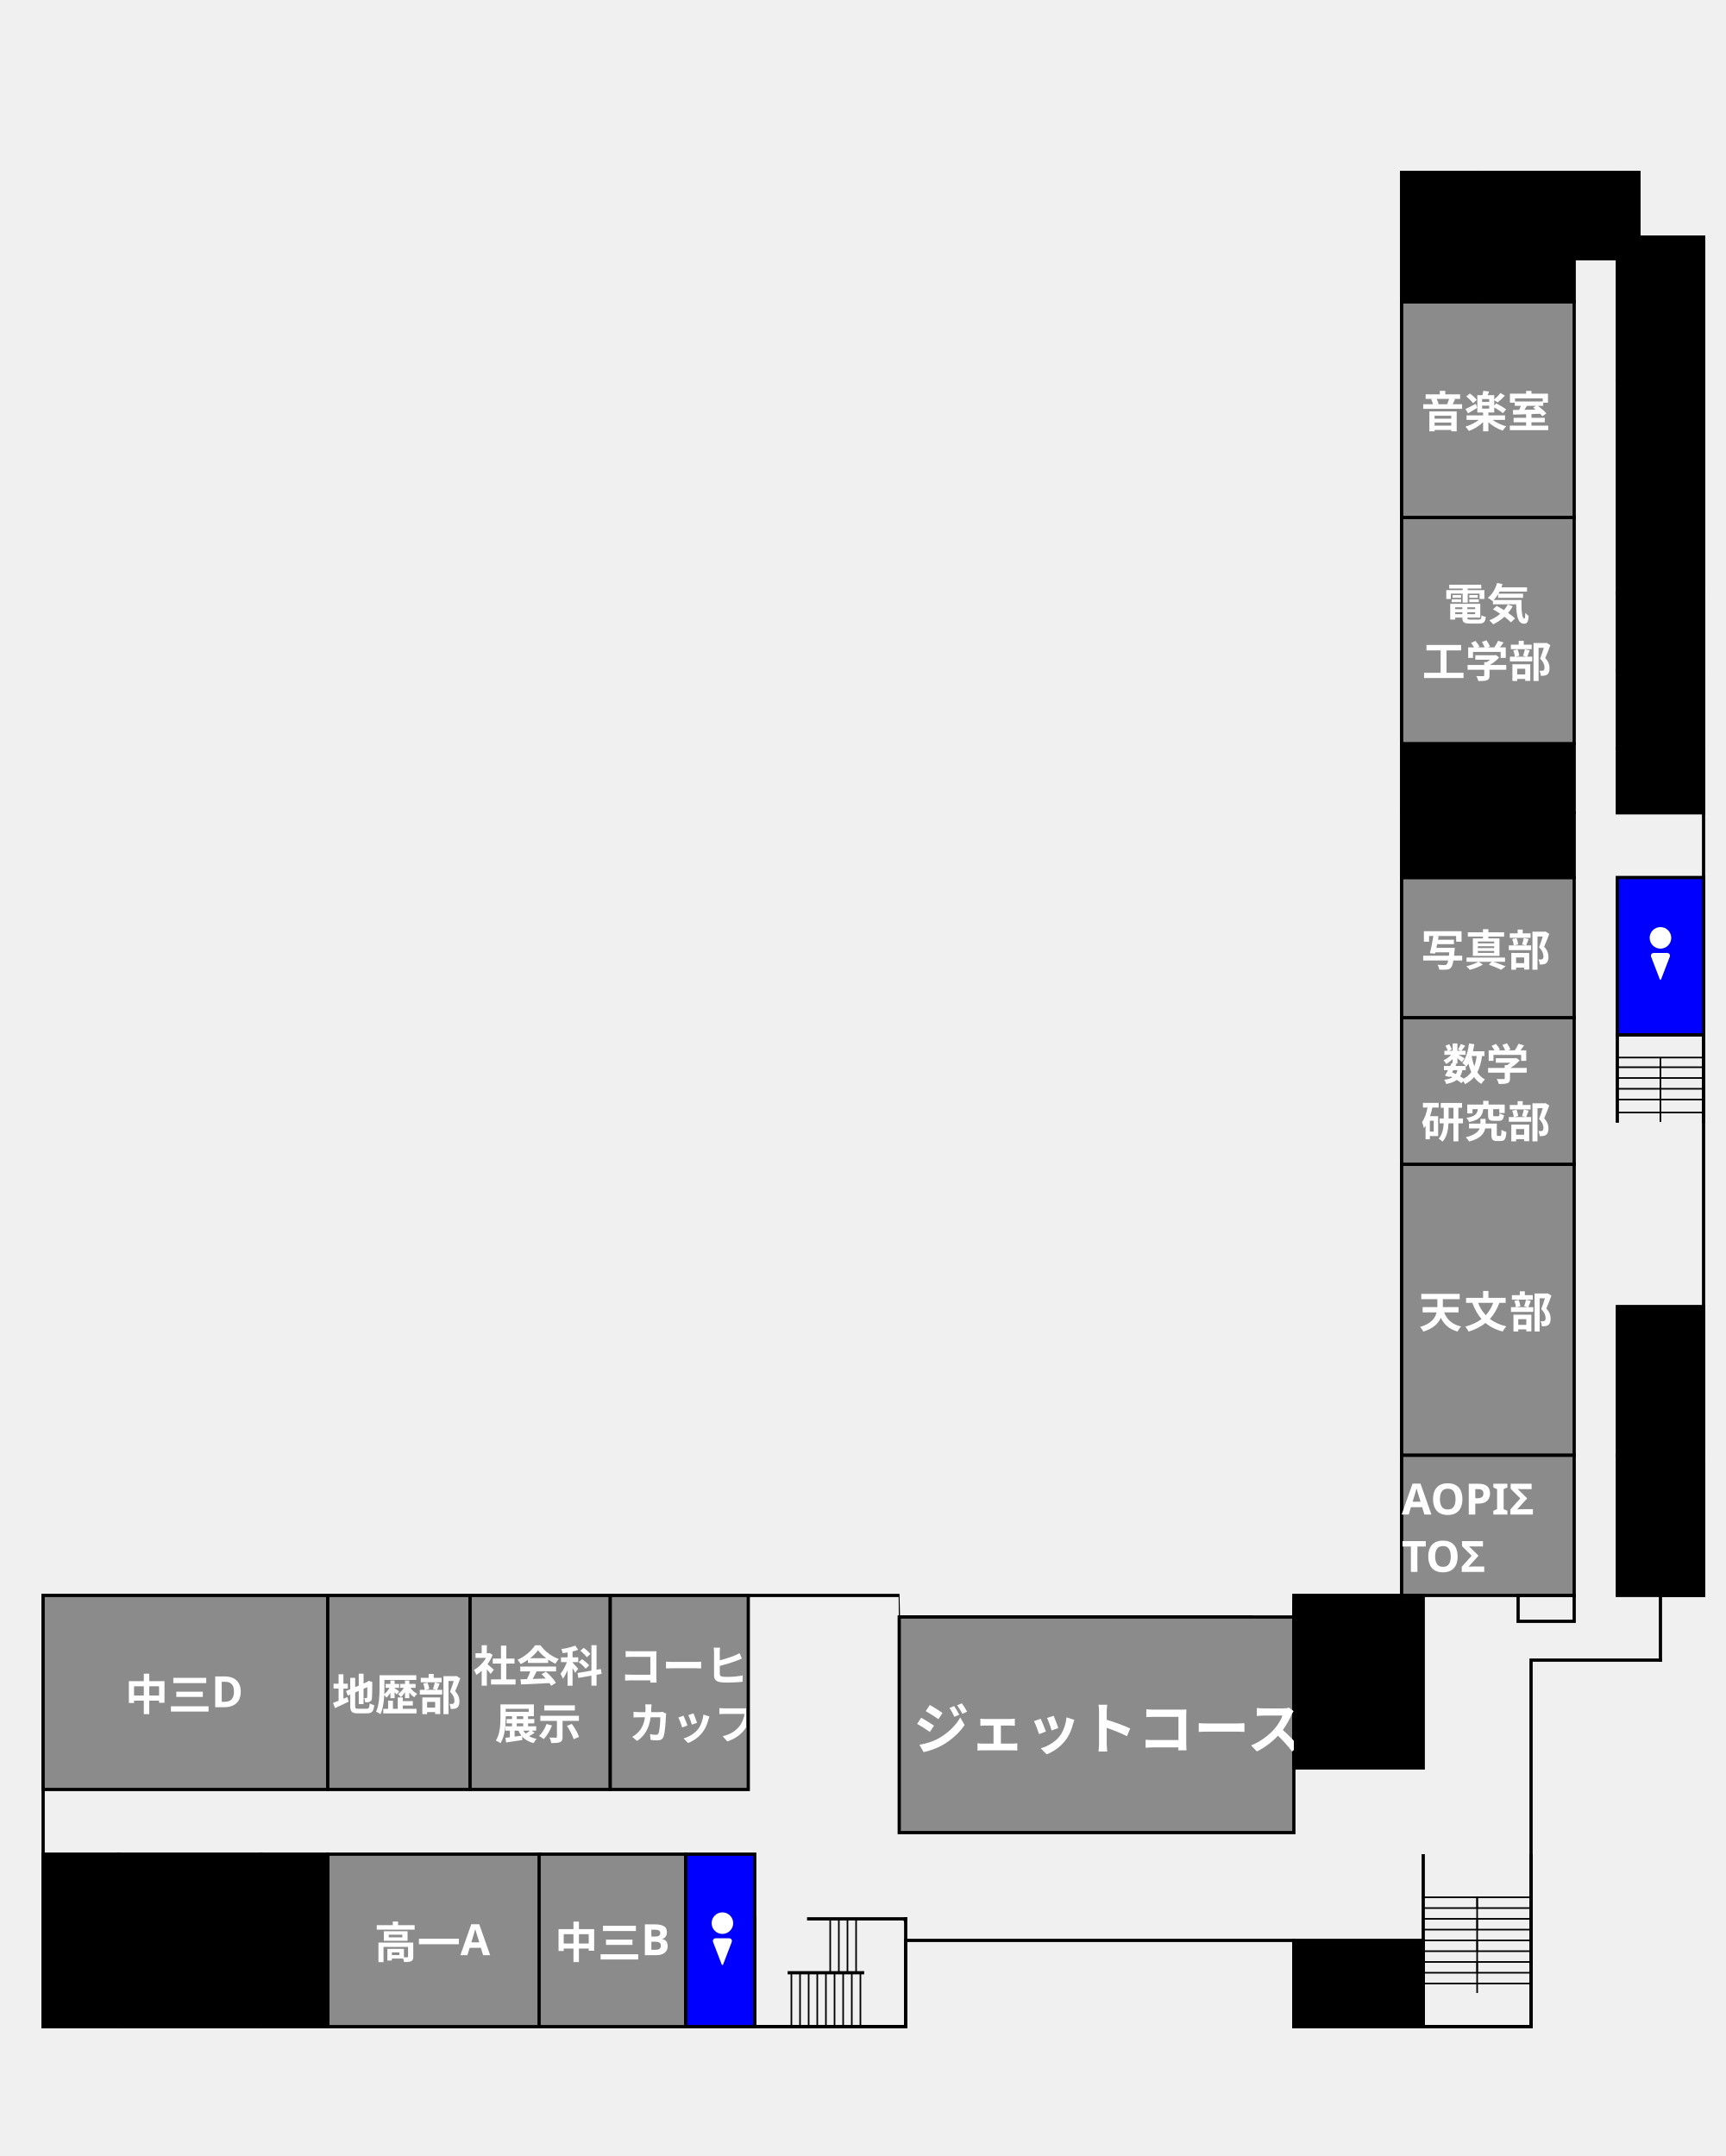
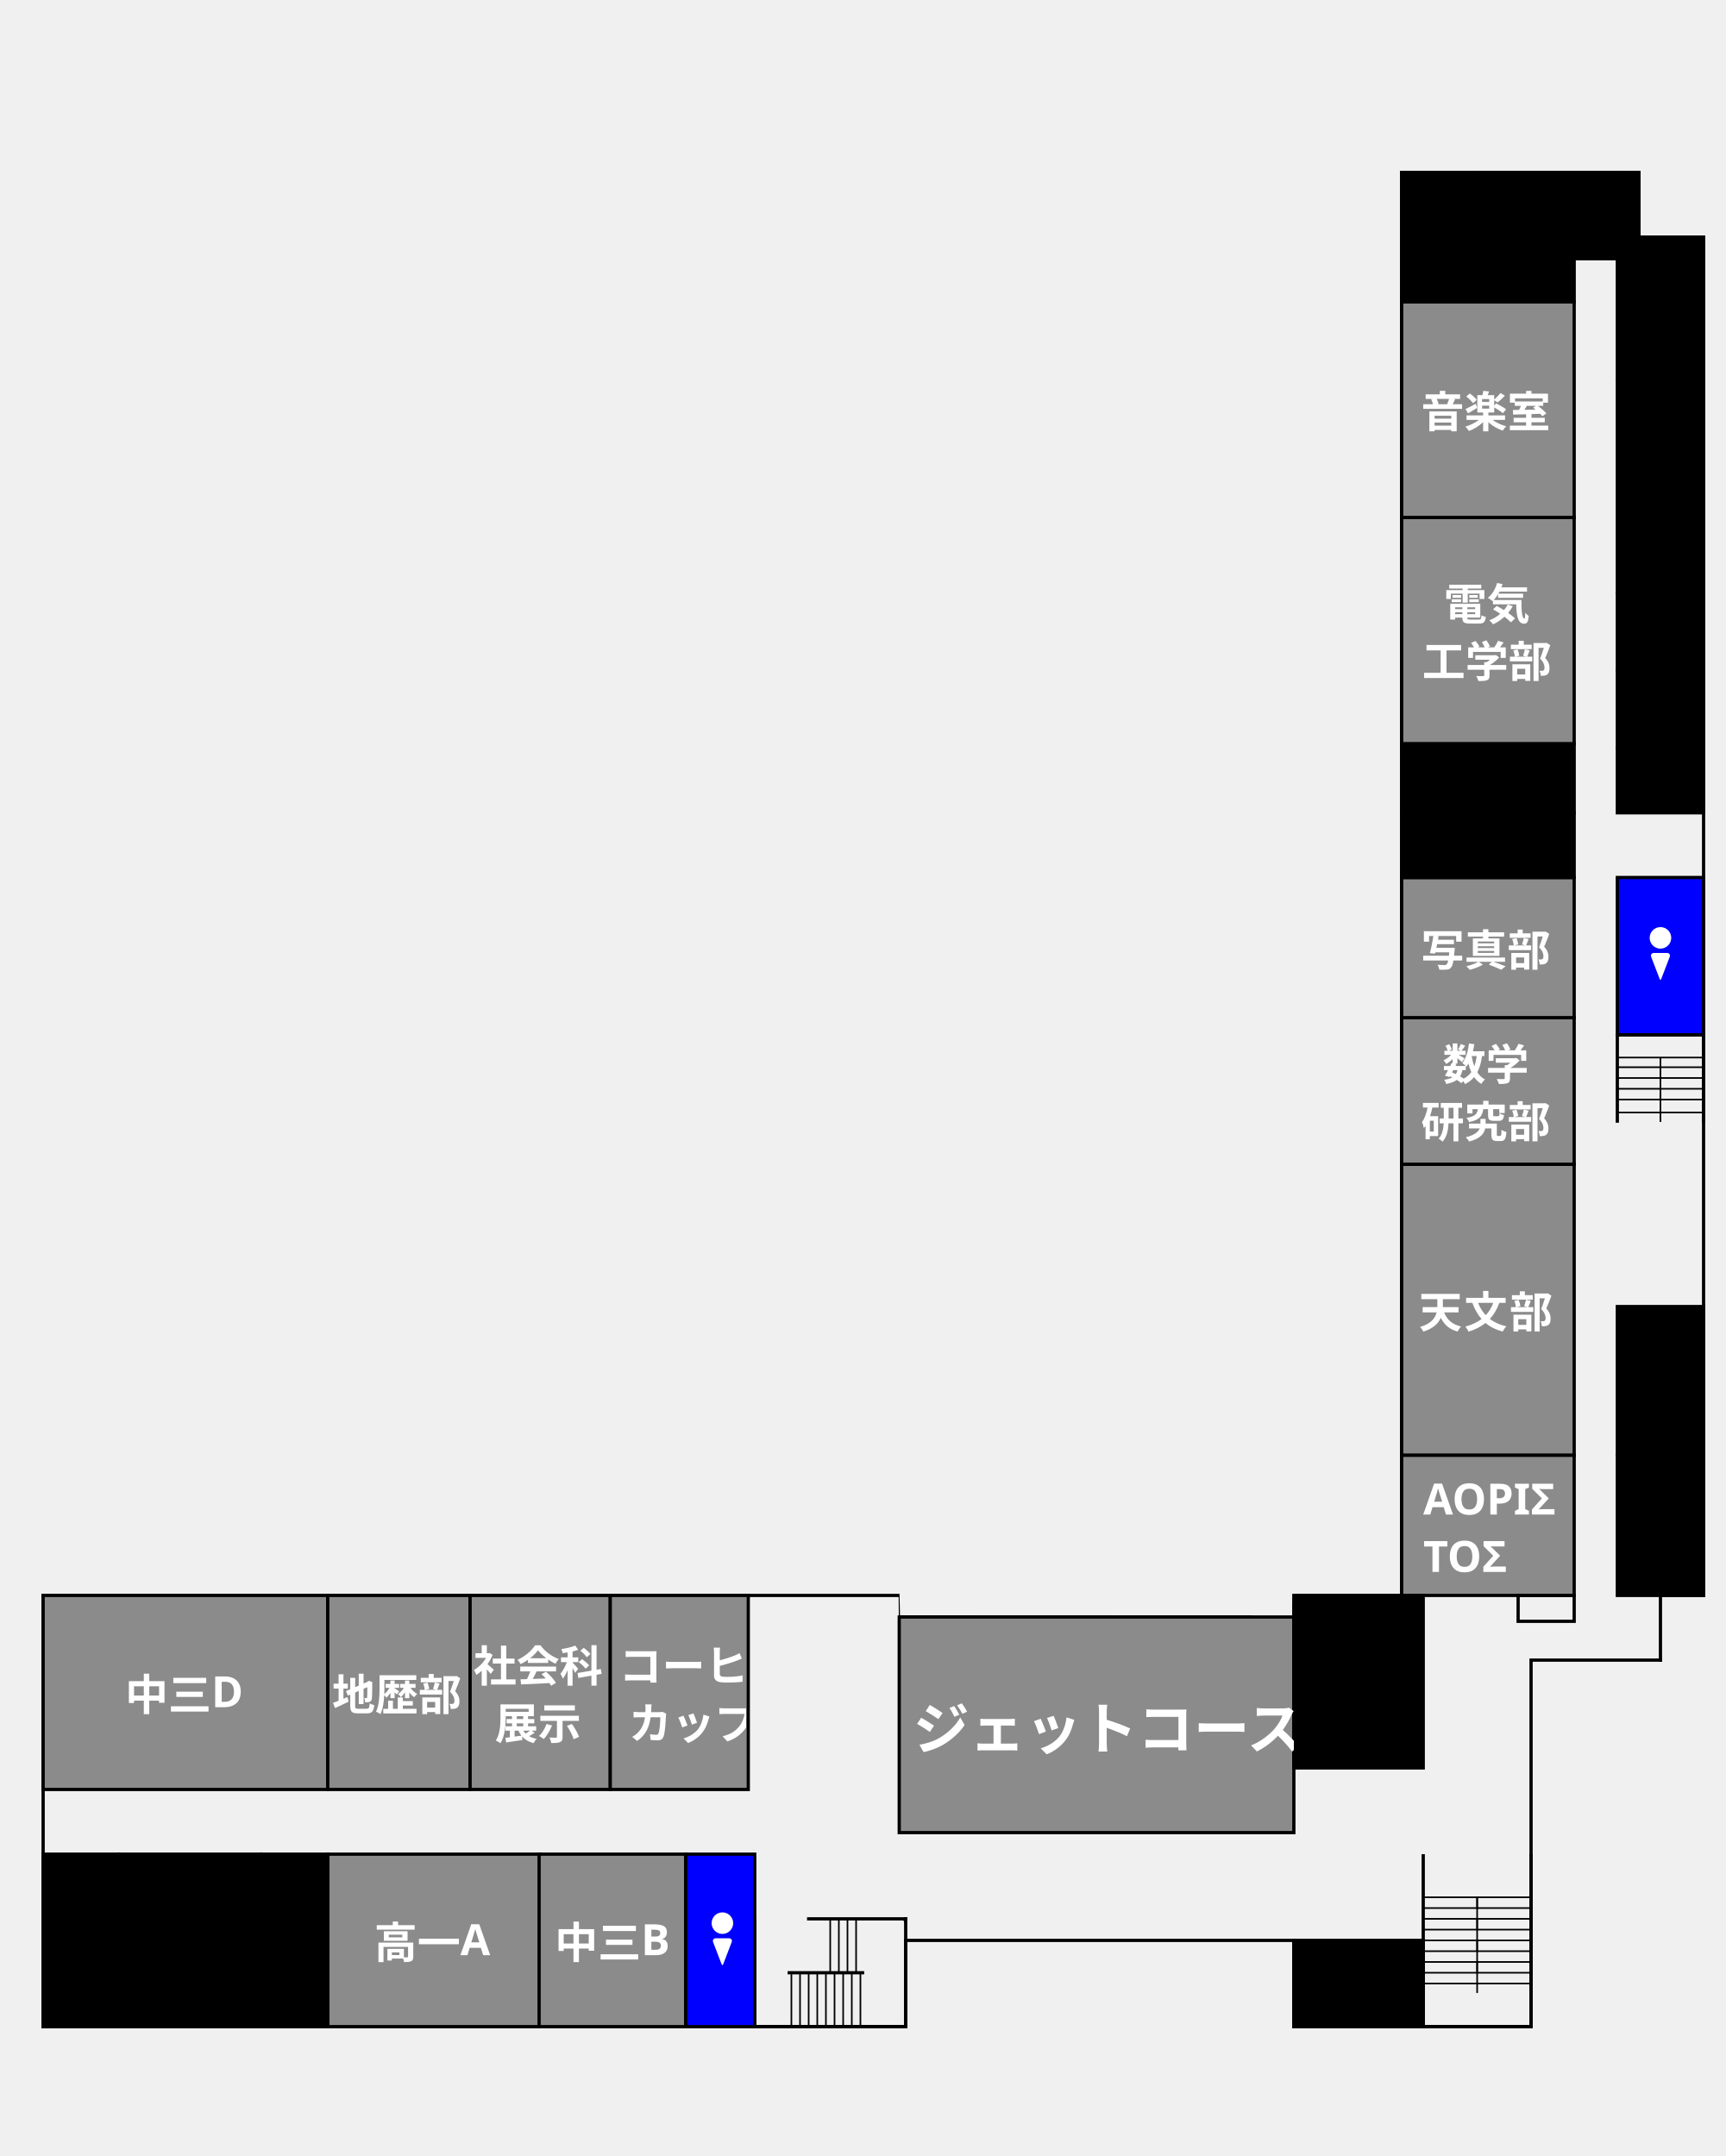
<svg xmlns="http://www.w3.org/2000/svg" style="isolation:isolate" viewBox="0 0 800 1000" width="800pt" height="1000pt">
+   <g style="isolation:isolate" id="outer">
+     <path d=" M 20 740 L 20 940 L 420 940 L 420 900 L 600 900 L 600 940 L 710 940 L 710 910" id="パス" fill="none" vector-effect="non-scaling-stroke" stroke-width="2" stroke="rgb(0,0,0)" stroke-linejoin="miter" stroke-linecap="square" stroke-miterlimit="3" />
+     <path d=" M 770 770 L 770 740 L 790 740 L 790 110 L 760 110 L 760 80 L 650 80 L 650 740 C 638.624 740 621.999 740 600.125 740 C 600.094 740.109 600.047 750.234 600 750 C 600 750.141 484.918 750 417 750 C 416.977 749.988 417.012 740.004 417 740 Q 273.68 740 20 740" id="パス" fill="none" vector-effect="non-scaling-stroke" stroke-width="2" stroke="rgb(0,0,0)" stroke-linejoin="miter" stroke-linecap="square" stroke-miterlimit="3" />
+     <path d=" M 770 770 L 710 770 L 710 910" id="パス" fill="none" vector-effect="non-scaling-stroke" stroke-width="2" stroke="rgb(0,0,0)" stroke-linejoin="miter" stroke-linecap="square" stroke-miterlimit="3" />
+   </g>
+   <g style="isolation:isolate" id="booth">
+     <path d=" M 20 740 L 152 740 L 152 830 L 20 830 L 20 740 Z " id="maps_H3A" fill="rgb(139,139,139)" vector-effect="non-scaling-stroke" stroke-width="2" stroke="rgb(0,0,0)" stroke-linejoin="miter" stroke-linecap="square" stroke-miterlimit="3" />
+     <path d=" M 152 740 L 218 740 L 218 830 L 152 830 L 152 740 Z " id="maps_H3C" fill="rgb(139,139,139)" vector-effect="non-scaling-stroke" stroke-width="2" stroke="rgb(0,0,0)" stroke-linejoin="miter" stroke-linecap="square" stroke-miterlimit="3" />
+     <path d=" M 218 740 L 283 740 L 283 830 L 218 830 L 218 740 Z " id="maps_H3D" fill="rgb(139,139,139)" vector-effect="non-scaling-stroke" stroke-width="2" stroke="rgb(0,0,0)" stroke-linejoin="miter" stroke-linecap="square" stroke-miterlimit="3" />
+     <path d=" M 283 740 L 347 740 L 347 830 L 283 830 L 283 740 Z " id="maps_H3E" fill="rgb(139,139,139)" vector-effect="non-scaling-stroke" stroke-width="2" stroke="rgb(0,0,0)" stroke-linejoin="miter" stroke-linecap="square" stroke-miterlimit="3" />
+     <path d=" M 730 675 L 730 540 L 650 540 L 650 675 L 730 675 Z " id="maps_M3D" fill="rgb(139,139,139)" vector-effect="non-scaling-stroke" stroke-width="2" stroke="rgb(0,0,0)" stroke-linejoin="miter" stroke-linecap="square" stroke-miterlimit="3" />
+     <path d=" M 650 540 L 650 472 L 730 472 L 730 540 L 650 540 Z " id="maps_M3B" fill="rgb(139,139,139)" vector-effect="non-scaling-stroke" stroke-width="2" stroke="rgb(0,0,0)" stroke-linejoin="miter" stroke-linecap="square" stroke-miterlimit="3" />
+     <path d=" M 650 472 L 650 407 L 730 407 L 730 472 L 650 472 Z " id="maps_M3A" fill="rgb(139,139,139)" vector-effect="non-scaling-stroke" stroke-width="2" stroke="rgb(0,0,0)" stroke-linejoin="miter" stroke-linecap="square" stroke-miterlimit="3" />
+     <path d=" M 650 345 L 650 240 L 730 240 L 730 345 L 650 345 Z " id="maps_Physics" fill="rgb(139,139,139)" vector-effect="non-scaling-stroke" stroke-width="2" stroke="rgb(0,0,0)" stroke-linejoin="miter" stroke-linecap="square" stroke-miterlimit="3" />
+     <path d=" M 650 240 L 650 140 L 730 140 L 730 240 L 650 240 Z " id="maps_Music" fill="rgb(139,139,139)" vector-effect="non-scaling-stroke" stroke-width="2" stroke="rgb(0,0,0)" stroke-linejoin="miter" stroke-linecap="square" stroke-miterlimit="3" />
+     <path d=" M 152 860 L 250.5 860 L 250.5 940 L 152 940 L 152 860 Z " id="maps_SNo1" fill="rgb(139,139,139)" vector-effect="non-scaling-stroke" stroke-width="2" stroke="rgb(0,0,0)" stroke-linejoin="miter" stroke-linecap="square" stroke-miterlimit="3" />
+     <path d=" M 250 860 L 318 860 L 318 940 L 250 940 L 250 860 Z " id="maps_SNo2" fill="rgb(139,139,139)" vector-effect="non-scaling-stroke" stroke-width="2" stroke="rgb(0,0,0)" stroke-linejoin="miter" stroke-linecap="square" stroke-miterlimit="3" />
+     <path d=" M 417 750 L 417 850 L 600 850 L 600 750 L 417 750 Z " id="maps_Lroom" fill="rgb(139,139,139)" vector-effect="non-scaling-stroke" stroke-width="2" stroke="rgb(0,0,0)" stroke-linejoin="miter" stroke-linecap="square" stroke-miterlimit="3" />
+     <path d=" M 650 740 L 717.5 740 L 730 740 L 730 675 L 650 675 L 650 740 Z " id="maps_SF41" fill="rgb(139,139,139)" vector-effect="non-scaling-stroke" stroke-width="2" stroke="rgb(0,0,0)" stroke-linejoin="miter" stroke-linecap="square" stroke-miterlimit="3" />
+   </g>
+   <g style="isolation:isolate" id="blank">
+     <path d=" M 704 740 L 704 752 L 730 752 L 730 740 L 704 740 Z " id="パス" fill="none" vector-effect="non-scaling-stroke" stroke-width="2" stroke="rgb(0,0,0)" stroke-linejoin="miter" stroke-linecap="square" stroke-miterlimit="3" />
+     <path d=" M 750 311 L 750 347 L 790 347 L 790 311 L 750 311 Z " id="パス" fill="rgb(0,0,0)" vector-effect="non-scaling-stroke" stroke-width="2" stroke="rgb(0,0,0)" stroke-linejoin="miter" stroke-linecap="square" stroke-miterlimit="3" />
+     <path d=" M 750 275 L 750 311 L 790 311 L 790 275 L 750 275 Z " id="パス" fill="rgb(0,0,0)" vector-effect="non-scaling-stroke" stroke-width="2" stroke="rgb(0,0,0)" stroke-linejoin="miter" stroke-linecap="square" stroke-miterlimit="3" />
+     <path d=" M 750 177 L 750 275 L 790 275 L 790 177 L 750 177 Z " id="パス" fill="rgb(0,0,0)" vector-effect="non-scaling-stroke" stroke-width="2" stroke="rgb(0,0,0)" stroke-linejoin="miter" stroke-linecap="square" stroke-miterlimit="3" />
+     <path d=" M 750 110 L 750 176 L 790 176 L 790 110 L 750 110 Z " id="パス" fill="rgb(0,0,0)" vector-effect="non-scaling-stroke" stroke-width="2" stroke="rgb(0,0,0)" stroke-linejoin="miter" stroke-linecap="square" stroke-miterlimit="3" />
+     <path d=" M 750 347 L 750 377 L 790 377 L 790 347 L 750 347 Z " id="パス" fill="rgb(0,0,0)" vector-effect="non-scaling-stroke" stroke-width="2" stroke="rgb(0,0,0)" stroke-linejoin="miter" stroke-linecap="square" stroke-miterlimit="3" />
+     <path d=" M 750 740 L 750 675 L 790 675 L 790 740 L 750 740 Z " id="パス" fill="rgb(0,0,0)" vector-effect="non-scaling-stroke" stroke-width="2" stroke="rgb(0,0,0)" stroke-linejoin="miter" stroke-linecap="square" stroke-miterlimit="3" />
+     <path d=" M 750 675 L 750 606 L 790 606 L 790 675 L 750 675 Z " id="Counseling_Room" fill="rgb(0,0,0)" vector-effect="non-scaling-stroke" stroke-width="2" stroke="rgb(0,0,0)" stroke-linejoin="miter" stroke-linecap="square" stroke-miterlimit="3" />
+     <path d=" M 20 860 L 20 940 L 55 940 L 55 860 L 20 860 Z " id="StairE" fill="rgb(0,0,0)" vector-effect="non-scaling-stroke" stroke-width="2" stroke="rgb(0,0,0)" stroke-linejoin="miter" stroke-linecap="square" stroke-miterlimit="3" />
+     <path d=" M 121 860 L 121 940 L 55 940 L 55 860 L 121 860 Z " id="Audiovisual_Preparation_Room" fill="rgb(0,0,0)" vector-effect="non-scaling-stroke" stroke-width="2" stroke="rgb(0,0,0)" stroke-linejoin="miter" stroke-linecap="square" stroke-miterlimit="3" />
+     <path d=" M 650 820 L 660 820 L 660 740 L 600 740 L 600 766.667 L 600 820 L 650 820 Z " id="Student_Guidance_Office" fill="rgb(0,0,0)" vector-effect="non-scaling-stroke" stroke-width="2" stroke="rgb(0,0,0)" stroke-linejoin="miter" stroke-linecap="square" stroke-miterlimit="3" />
+     <path d=" M 650 140 L 650 80 L 685 80 L 685 140 L 650 140 Z " id="パス" fill="rgb(0,0,0)" vector-effect="non-scaling-stroke" stroke-width="2" stroke="rgb(0,0,0)" stroke-linejoin="miter" stroke-linecap="square" stroke-miterlimit="3" />
+     <path d=" M 703.5 407 L 687.375 407 L 650 407 L 650 377 L 730 377 L 730 407 L 703.5 407 Z " id="パス" fill="rgb(0,0,0)" vector-effect="non-scaling-stroke" stroke-width="2" stroke="rgb(0,0,0)" stroke-linejoin="miter" stroke-linecap="square" stroke-miterlimit="3" />
+     <path d=" M 750 110 L 750 80 L 760 80 L 760 110 L 750 110 Z " id="パス" fill="rgb(0,0,0)" vector-effect="non-scaling-stroke" stroke-width="2" stroke="rgb(0,0,0)" stroke-linejoin="miter" stroke-linecap="square" stroke-miterlimit="3" />
+     <path d=" M 121 860 L 152 860 L 152 940 L 121 940 L 121 860 Z " id="H1_StaffRoom" fill="rgb(0,0,0)" vector-effect="non-scaling-stroke" stroke-width="2" stroke="rgb(0,0,0)" stroke-linejoin="miter" stroke-linecap="square" stroke-miterlimit="3" />
+     <path d=" M 600 900 L 660 900 L 660 940 L 600 940 L 600 900 Z " id="Interview_Room" fill="rgb(0,0,0)" vector-effect="non-scaling-stroke" stroke-width="2" stroke="rgb(0,0,0)" stroke-linejoin="miter" stroke-linecap="square" stroke-miterlimit="3" />
+     <path d=" M 710 940 L 660 940 L 660 860 L 660 940 L 710 940 L 710 860 L 710 940 Z " fill-rule="evenodd" id="StairC" fill="none" vector-effect="non-scaling-stroke" stroke-width="2" stroke="rgb(0,0,0)" stroke-linejoin="miter" stroke-linecap="square" stroke-miterlimit="3" />
+     <path d=" M 650 377 L 650 345 L 730 345 L 730 345 L 730 377 L 650 377 Z " id="パス" fill="rgb(0,0,0)" vector-effect="non-scaling-stroke" stroke-width="2" stroke="rgb(0,0,0)" stroke-linejoin="miter" stroke-linecap="square" stroke-miterlimit="3" />
+     <path d=" M 730 140 L 730 120 L 685 120 L 685 140 L 730 140 Z " id="Path" fill="rgb(0,0,0)" vector-effect="non-scaling-stroke" stroke-width="2" stroke="rgb(0,0,0)" stroke-linejoin="miter" stroke-linecap="square" stroke-miterlimit="3" />
+     <path d=" M 750 80 L 685 80 L 685 120 L 750 120 L 750 80 Z " id="パス" fill="rgb(0,0,0)" vector-effect="non-scaling-stroke" stroke-width="2" stroke="rgb(0,0,0)" stroke-linejoin="miter" stroke-linecap="square" stroke-miterlimit="3" />
+   </g>
+   <g style="isolation:isolate" id="special">
+     <path d=" M 750 407 L 790 407 L 790 480 L 750 480 L 750 407 Z " id="パス" fill="rgb(0,0,255)" vector-effect="non-scaling-stroke" stroke-width="2" stroke="rgb(0,0,0)" stroke-linejoin="miter" stroke-linecap="square" stroke-miterlimit="3" />
+     <path d=" M 350 860 L 350 940 L 318 940 L 318 860 L 350 860 Z " id="Toilet" fill="rgb(0,0,255)" vector-effect="non-scaling-stroke" stroke-width="2" stroke="rgb(0,0,0)" stroke-linejoin="miter" stroke-linecap="square" stroke-miterlimit="3" />
+     <path d=" M 750 520 L 750 480 L 790 480 L 790 520" id="パス" fill="none" vector-effect="non-scaling-stroke" stroke-width="2" stroke="rgb(0,0,0)" stroke-linejoin="miter" stroke-linecap="square" stroke-miterlimit="3" />
+     <path d=" M 420 890 L 420 940 L 350 940 L 350 890" id="パス" fill="none" vector-effect="non-scaling-stroke" stroke-width="2" stroke="rgb(0,0,0)" stroke-linejoin="miter" stroke-linecap="square" stroke-miterlimit="3" />
+   </g>
+   <g style="isolation:isolate" id="Decorations">
+     <g style="isolation:isolate" id="stairB">
+       <path d=" M 790 490.5 L 776.109 490.5 L 750 490.5 M 750 505 L 770 505 M 750 495 L 770 495 M 750 510 L 770 510 M 750 500 L 770 500 M 750 516 L 770 516 M 770 520 Q 770 502.318 770 491" fill-rule="evenodd" id="複合パス" fill="none" vector-effect="non-scaling-stroke" stroke-width="1" stroke="rgb(0,0,0)" stroke-linejoin="miter" stroke-linecap="square" stroke-miterlimit="3" />
+       <path d=" M 790 495 L 770 495 L 770 500 L 790 500 L 790 505 L 770 505 L 770 510 L 790 510 L 790 516 L 770 516" id="パス" fill="none" vector-effect="non-scaling-stroke" stroke-width="1" stroke="rgb(0,0,0)" stroke-linejoin="miter" stroke-linecap="square" stroke-miterlimit="3" />
+     </g>
+     <g style="isolation:isolate" id="stairC">
+       <path d=" M 685 920 L 660 920 L 660 915 L 685 915 L 685 910 L 660 910 L 660 905 L 685 905 L 685 900 L 660 900 L 660 895 L 685 895 L 685 890 L 660 890 L 660 885 L 685 885 L 685 880 L 660 880" id="パス" fill="none" vector-effect="non-scaling-stroke" stroke-width="1" stroke="rgb(0,0,0)" stroke-linejoin="miter" stroke-linecap="square" stroke-miterlimit="3" />
+       <path d=" M 685 924 L 685 880 L 685 880 L 710 880 L 710 885 L 685 885 L 685 890 L 710 890 L 710 895 L 685 895 L 685 900 L 710 900 L 710 905 L 685 905 L 685 910 L 710 910 L 710 915 L 685 915 L 685 920 L 710 920" id="パス" fill="none" vector-effect="non-scaling-stroke" stroke-width="1" stroke="rgb(0,0,0)" stroke-linejoin="miter" stroke-linecap="square" stroke-miterlimit="3" />
+     </g>
+     <g style="isolation:isolate" id="stairD">
+       <line x1="420" y1="890" x2="375" y2="890" id="パス" vector-effect="non-scaling-stroke" stroke-width="2" stroke="rgb(0,0,0)" stroke-linejoin="miter" stroke-linecap="square" stroke-miterlimit="3" />
+       <line x1="400" y1="915" x2="366" y2="915" id="パス" vector-effect="non-scaling-stroke" stroke-width="2" stroke="rgb(0,0,0)" stroke-linejoin="miter" stroke-linecap="square" stroke-miterlimit="3" />
+       <path d=" M 367 916 L 367 940 L 371 940 L 371 915 L 375 915 L 375 940 L 379 940 L 379 915 L 383 915 L 383 940 L 387 940 L 387 915 L 391 915 L 391 940 L 395 940 L 395 915 L 399 915 L 399 940 L 420 940 L 420 892 L 419 890 L 397 890 L 397 915 L 393 915 L 393 890 L 389 890 L 389 915 L 385 915 L 385 890" id="パス" fill="none" vector-effect="non-scaling-stroke" stroke-width="1" stroke="rgb(0,0,0)" stroke-linejoin="miter" stroke-linecap="square" stroke-miterlimit="3" />
+     </g>
+     <path d=" M 330 892 C 330 889.24 332.24 887 335 887 C 337.76 887 340 889.24 340 892 C 340 894.76 337.76 897 335 897 C 332.24 897 330 894.76 330 892 Z  M 334.641 911.067 L 330.718 900.867 C 330.322 899.836 330.896 899 332 899 L 338 899 C 339.104 899 339.678 899.836 339.282 900.867 L 335.359 911.067 C 335.161 911.582 334.839 911.582 334.641 911.067 Z " fill-rule="evenodd" id="複合パス" fill="rgb(255,255,255)" />
+     <path d=" M 765 435 C 765 432.24 767.24 430 770 430 C 772.76 430 775 432.24 775 435 C 775 437.76 772.76 440 770 440 C 767.24 440 765 437.76 765 435 Z  M 769.641 454.067 L 765.718 443.867 C 765.322 442.836 765.896 442 767 442 L 773 442 C 774.104 442 774.678 442.836 774.282 443.867 L 770.359 454.067 C 770.161 454.582 769.839 454.582 769.641 454.067 Z " fill-rule="evenodd" id="複合パス" fill="rgb(255,255,255)" />
+     <g style="isolation:isolate" id="Text">
+       <g clip-path="url(#_clipPath_Fa98xwpdjnm3RUQ3tTdjsmQZ4jh8kK45)">
+         <text transform="matrix(1,0,0,1,154,793.281)" id="text_H3C" style="font-family:'Yu Gothic UI';font-weight:700;font-size:20px;font-style:normal;fill:#ffffff;stroke:none;">地歴部</text>
+       </g>
+       <defs>
+         <clipPath id="_clipPath_Fa98xwpdjnm3RUQ3tTdjsmQZ4jh8kK45">
+           <rect x="0" y="0" width="66" height="90" transform="matrix(1,0,0,1,152,740)" />
+         </clipPath>
+       </defs>
+       <g clip-path="url(#_clipPath_9BxNeYAQbvHowCBAE6xWjFjdkNNArWXq)">
+         <text transform="matrix(1,0,0,1,287,779.98)" id="text_H3E" style="font-family:'Yu Gothic UI';font-weight:700;font-size:20px;font-style:normal;fill:#ffffff;stroke:none;">コーヒー</text>
+         <text transform="matrix(1,0,0,1,291.5,806.582)" id="text_H3E" style="font-family:'Yu Gothic UI';font-weight:700;font-size:20px;font-style:normal;fill:#ffffff;stroke:none;">カップ</text>
+       </g>
+       <defs>
+         <clipPath id="_clipPath_9BxNeYAQbvHowCBAE6xWjFjdkNNArWXq">
+           <rect x="0" y="0" width="62" height="90" transform="matrix(1,0,0,1,284,740)" />
+         </clipPath>
+       </defs>
+       <g clip-path="url(#_clipPath_6z6f0NJa80fMWCzCG5B48nj58mn2RURq)">
+         <text transform="matrix(1,0,0,1,173.5,908.281)" id="text_SNo1" style="font-family:'Yu Gothic UI';font-weight:700;font-size:20px;font-style:normal;fill:#ffffff;stroke:none;">高一A</text>
+       </g>
+       <defs>
+         <clipPath id="_clipPath_6z6f0NJa80fMWCzCG5B48nj58mn2RURq">
+           <rect x="0" y="0" width="98" height="80" transform="matrix(1,0,0,1,152,860)" />
+         </clipPath>
+       </defs>
+       <g clip-path="url(#_clipPath_hr5nhVmkm1Dl3g4x1fUh893JEggqjlsD)">
+         <text transform="matrix(1,0,0,1,423.5,811.266)" id="text_Lroom" style="font-family:'Yu Gothic UI';font-weight:700;font-size:26px;font-style:normal;fill:#ffffff;stroke:none;">ジェットコースター</text>
+       </g>
+       <defs>
+         <clipPath id="_clipPath_hr5nhVmkm1Dl3g4x1fUh893JEggqjlsD">
+           <rect x="0" y="0" width="183" height="99" transform="matrix(1,0,0,1,417,751)" />
+         </clipPath>
+       </defs>
+       <g clip-path="url(#_clipPath_9C9UDo4XBRWvY7bhHEaVH4IdD45iT13x)">
+         <text transform="matrix(1,0,0,1,658,615.781)" id="tex_M3D" style="font-family:'Yu Gothic UI';font-weight:700;font-size:20px;font-style:normal;font-variant-ligatures:none;letter-spacing:1;fill:#ffffff;stroke:none;">天文部</text>
+       </g>
+       <defs>
+         <clipPath id="_clipPath_9C9UDo4XBRWvY7bhHEaVH4IdD45iT13x">
+           <rect x="0" y="0" width="80" height="135" transform="matrix(1,0,0,1,650,540)" />
+         </clipPath>
+       </defs>
+       <g clip-path="url(#_clipPath_faZttX19W7FVVaKTu1PKCnbzQbxCMBxX)">
+         <text transform="matrix(1,0,0,1,659,447.98)" id="text_M3A" style="font-family:'Yu Gothic UI';font-weight:700;font-size:20px;font-style:normal;fill:#ffffff;stroke:none;">写真部</text>
+       </g>
+       <defs>
+         <clipPath id="_clipPath_faZttX19W7FVVaKTu1PKCnbzQbxCMBxX">
+           <rect x="0" y="0" width="80" height="64.602" transform="matrix(1,0,0,1,650,407.398)" />
+         </clipPath>
+       </defs>
+       <g clip-path="url(#_clipPath_lGoduDZQ5zZZXZzygPmb4s7gnHxLkeLn)">
+         <text transform="matrix(1,0,0,1,659,198.281)" id="text_Music" style="font-family:'Yu Gothic UI';font-weight:700;font-size:20px;font-style:normal;fill:#ffffff;stroke:none;">音楽室</text>
+       </g>
+       <defs>
+         <clipPath id="_clipPath_lGoduDZQ5zZZXZzygPmb4s7gnHxLkeLn">
+           <rect x="0" y="0" width="80" height="100" transform="matrix(1,0,0,1,650,140)" />
+         </clipPath>
+       </defs>
+     </g>
+   </g>
+   <g clip-path="url(#_clipPath_XdftaDnQIwzYeEpHZXZCuuFEyDEovgQl)">
+     <text transform="matrix(1,0,0,1,58,793.281)" id="text_H3A" style="font-family:'Yu Gothic UI';font-weight:700;font-size:20px;font-style:normal;fill:#ffffff;stroke:none;">中三D</text>
+   </g>
  <defs>
-     <clipPath id="_clipPath_iRE104kVjQa9SkJ4FuNIyC1P04iUq6N0">
-       <rect width="800" height="1000" />
+     <clipPath id="_clipPath_XdftaDnQIwzYeEpHZXZCuuFEyDEovgQl">
+       <rect x="0" y="0" width="132" height="90" transform="matrix(1,0,0,1,20,740)" />
    </clipPath>
  </defs>
-   <g clip-path="url(#_clipPath_iRE104kVjQa9SkJ4FuNIyC1P04iUq6N0)">
-     <g style="isolation:isolate" id="outer">
-       <path d=" M 20 740 L 20 940 L 420 940 L 420 900 L 600 900 L 600 940 L 710 940 L 710 910" id="パス" fill="none" vector-effect="non-scaling-stroke" stroke-width="2" stroke="rgb(0,0,0)" stroke-linejoin="miter" stroke-linecap="square" stroke-miterlimit="3" />
-       <path d=" M 770 770 L 770 740 L 790 740 L 790 110 L 760 110 L 760 80 L 650 80 L 650 740 C 638.624 740 621.999 740 600.125 740 C 600.094 740.109 600.047 750.234 600 750 C 600 750.141 484.918 750 417 750 C 416.977 749.988 417.012 740.004 417 740 Q 273.68 740 20 740" id="パス" fill="none" vector-effect="non-scaling-stroke" stroke-width="2" stroke="rgb(0,0,0)" stroke-linejoin="miter" stroke-linecap="square" stroke-miterlimit="3" />
-       <path d=" M 770 770 L 710 770 L 710 910" id="パス" fill="none" vector-effect="non-scaling-stroke" stroke-width="2" stroke="rgb(0,0,0)" stroke-linejoin="miter" stroke-linecap="square" stroke-miterlimit="3" />
-     </g>
-     <g style="isolation:isolate" id="booth">
-       <path d=" M 20 740 L 152 740 L 152 830 L 20 830 L 20 740 Z " id="maps_H3A" fill="rgb(139,139,139)" vector-effect="non-scaling-stroke" stroke-width="2" stroke="rgb(0,0,0)" stroke-linejoin="miter" stroke-linecap="square" stroke-miterlimit="3" />
-       <path d=" M 152 740 L 218 740 L 218 830 L 152 830 L 152 740 Z " id="maps_H3C" fill="rgb(139,139,139)" vector-effect="non-scaling-stroke" stroke-width="2" stroke="rgb(0,0,0)" stroke-linejoin="miter" stroke-linecap="square" stroke-miterlimit="3" />
-       <path d=" M 218 740 L 283 740 L 283 830 L 218 830 L 218 740 Z " id="maps_H3D" fill="rgb(139,139,139)" vector-effect="non-scaling-stroke" stroke-width="2" stroke="rgb(0,0,0)" stroke-linejoin="miter" stroke-linecap="square" stroke-miterlimit="3" />
-       <path d=" M 283 740 L 347 740 L 347 830 L 283 830 L 283 740 Z " id="maps_H3E" fill="rgb(139,139,139)" vector-effect="non-scaling-stroke" stroke-width="2" stroke="rgb(0,0,0)" stroke-linejoin="miter" stroke-linecap="square" stroke-miterlimit="3" />
-       <path d=" M 730 675 L 730 540 L 650 540 L 650 675 L 730 675 Z " id="maps_M3D" fill="rgb(139,139,139)" vector-effect="non-scaling-stroke" stroke-width="2" stroke="rgb(0,0,0)" stroke-linejoin="miter" stroke-linecap="square" stroke-miterlimit="3" />
-       <path d=" M 650 540 L 650 472 L 730 472 L 730 540 L 650 540 Z " id="maps_M3B" fill="rgb(139,139,139)" vector-effect="non-scaling-stroke" stroke-width="2" stroke="rgb(0,0,0)" stroke-linejoin="miter" stroke-linecap="square" stroke-miterlimit="3" />
-       <path d=" M 650 472 L 650 407 L 730 407 L 730 472 L 650 472 Z " id="maps_M3A" fill="rgb(139,139,139)" vector-effect="non-scaling-stroke" stroke-width="2" stroke="rgb(0,0,0)" stroke-linejoin="miter" stroke-linecap="square" stroke-miterlimit="3" />
-       <path d=" M 650 345 L 650 240 L 730 240 L 730 345 L 650 345 Z " id="maps_Physics" fill="rgb(139,139,139)" vector-effect="non-scaling-stroke" stroke-width="2" stroke="rgb(0,0,0)" stroke-linejoin="miter" stroke-linecap="square" stroke-miterlimit="3" />
-       <path d=" M 650 240 L 650 140 L 730 140 L 730 240 L 650 240 Z " id="maps_Music" fill="rgb(139,139,139)" vector-effect="non-scaling-stroke" stroke-width="2" stroke="rgb(0,0,0)" stroke-linejoin="miter" stroke-linecap="square" stroke-miterlimit="3" />
-       <path d=" M 152 860 L 250.5 860 L 250.5 940 L 152 940 L 152 860 Z " id="maps_SNo1" fill="rgb(139,139,139)" vector-effect="non-scaling-stroke" stroke-width="2" stroke="rgb(0,0,0)" stroke-linejoin="miter" stroke-linecap="square" stroke-miterlimit="3" />
-       <path d=" M 250 860 L 318 860 L 318 940 L 250 940 L 250 860 Z " id="maps_SNo2" fill="rgb(139,139,139)" vector-effect="non-scaling-stroke" stroke-width="2" stroke="rgb(0,0,0)" stroke-linejoin="miter" stroke-linecap="square" stroke-miterlimit="3" />
-       <path d=" M 417 750 L 417 850 L 600 850 L 600 750 L 417 750 Z " id="maps_Lroom" fill="rgb(139,139,139)" vector-effect="non-scaling-stroke" stroke-width="2" stroke="rgb(0,0,0)" stroke-linejoin="miter" stroke-linecap="square" stroke-miterlimit="3" />
-       <path d=" M 650 740 L 717.5 740 L 730 740 L 730 675 L 650 675 L 650 740 Z " id="maps_SF41" fill="rgb(139,139,139)" vector-effect="non-scaling-stroke" stroke-width="2" stroke="rgb(0,0,0)" stroke-linejoin="miter" stroke-linecap="square" stroke-miterlimit="3" />
-     </g>
-     <g style="isolation:isolate" id="blank">
-       <path d=" M 704 740 L 704 752 L 730 752 L 730 740 L 704 740 Z " id="パス" fill="none" vector-effect="non-scaling-stroke" stroke-width="2" stroke="rgb(0,0,0)" stroke-linejoin="miter" stroke-linecap="square" stroke-miterlimit="3" />
-       <path d=" M 750 311 L 750 347 L 790 347 L 790 311 L 750 311 Z " id="パス" fill="rgb(0,0,0)" vector-effect="non-scaling-stroke" stroke-width="2" stroke="rgb(0,0,0)" stroke-linejoin="miter" stroke-linecap="square" stroke-miterlimit="3" />
-       <path d=" M 750 275 L 750 311 L 790 311 L 790 275 L 750 275 Z " id="パス" fill="rgb(0,0,0)" vector-effect="non-scaling-stroke" stroke-width="2" stroke="rgb(0,0,0)" stroke-linejoin="miter" stroke-linecap="square" stroke-miterlimit="3" />
-       <path d=" M 750 177 L 750 275 L 790 275 L 790 177 L 750 177 Z " id="パス" fill="rgb(0,0,0)" vector-effect="non-scaling-stroke" stroke-width="2" stroke="rgb(0,0,0)" stroke-linejoin="miter" stroke-linecap="square" stroke-miterlimit="3" />
-       <path d=" M 750 110 L 750 176 L 790 176 L 790 110 L 750 110 Z " id="パス" fill="rgb(0,0,0)" vector-effect="non-scaling-stroke" stroke-width="2" stroke="rgb(0,0,0)" stroke-linejoin="miter" stroke-linecap="square" stroke-miterlimit="3" />
-       <path d=" M 750 347 L 750 377 L 790 377 L 790 347 L 750 347 Z " id="パス" fill="rgb(0,0,0)" vector-effect="non-scaling-stroke" stroke-width="2" stroke="rgb(0,0,0)" stroke-linejoin="miter" stroke-linecap="square" stroke-miterlimit="3" />
-       <path d=" M 750 740 L 750 675 L 790 675 L 790 740 L 750 740 Z " id="パス" fill="rgb(0,0,0)" vector-effect="non-scaling-stroke" stroke-width="2" stroke="rgb(0,0,0)" stroke-linejoin="miter" stroke-linecap="square" stroke-miterlimit="3" />
-       <path d=" M 750 675 L 750 606 L 790 606 L 790 675 L 750 675 Z " id="Counseling_Room" fill="rgb(0,0,0)" vector-effect="non-scaling-stroke" stroke-width="2" stroke="rgb(0,0,0)" stroke-linejoin="miter" stroke-linecap="square" stroke-miterlimit="3" />
-       <path d=" M 20 860 L 20 940 L 55 940 L 55 860 L 20 860 Z " id="StairE" fill="rgb(0,0,0)" vector-effect="non-scaling-stroke" stroke-width="2" stroke="rgb(0,0,0)" stroke-linejoin="miter" stroke-linecap="square" stroke-miterlimit="3" />
-       <path d=" M 121 860 L 121 940 L 55 940 L 55 860 L 121 860 Z " id="Audiovisual_Preparation_Room" fill="rgb(0,0,0)" vector-effect="non-scaling-stroke" stroke-width="2" stroke="rgb(0,0,0)" stroke-linejoin="miter" stroke-linecap="square" stroke-miterlimit="3" />
-       <path d=" M 650 820 L 660 820 L 660 740 L 600 740 L 600 766.667 L 600 820 L 650 820 Z " id="Student_Guidance_Office" fill="rgb(0,0,0)" vector-effect="non-scaling-stroke" stroke-width="2" stroke="rgb(0,0,0)" stroke-linejoin="miter" stroke-linecap="square" stroke-miterlimit="3" />
-       <path d=" M 650 140 L 650 80 L 685 80 L 685 140 L 650 140 Z " id="パス" fill="rgb(0,0,0)" vector-effect="non-scaling-stroke" stroke-width="2" stroke="rgb(0,0,0)" stroke-linejoin="miter" stroke-linecap="square" stroke-miterlimit="3" />
-       <path d=" M 703.5 407 L 687.375 407 L 650 407 L 650 377 L 730 377 L 730 407 L 703.5 407 Z " id="パス" fill="rgb(0,0,0)" vector-effect="non-scaling-stroke" stroke-width="2" stroke="rgb(0,0,0)" stroke-linejoin="miter" stroke-linecap="square" stroke-miterlimit="3" />
-       <path d=" M 750 110 L 750 80 L 760 80 L 760 110 L 750 110 Z " id="パス" fill="rgb(0,0,0)" vector-effect="non-scaling-stroke" stroke-width="2" stroke="rgb(0,0,0)" stroke-linejoin="miter" stroke-linecap="square" stroke-miterlimit="3" />
-       <path d=" M 121 860 L 152 860 L 152 940 L 121 940 L 121 860 Z " id="H1_StaffRoom" fill="rgb(0,0,0)" vector-effect="non-scaling-stroke" stroke-width="2" stroke="rgb(0,0,0)" stroke-linejoin="miter" stroke-linecap="square" stroke-miterlimit="3" />
-       <path d=" M 600 900 L 660 900 L 660 940 L 600 940 L 600 900 Z " id="Interview_Room" fill="rgb(0,0,0)" vector-effect="non-scaling-stroke" stroke-width="2" stroke="rgb(0,0,0)" stroke-linejoin="miter" stroke-linecap="square" stroke-miterlimit="3" />
-       <path d=" M 710 940 L 660 940 L 660 860 L 660 940 L 710 940 L 710 860 L 710 940 Z " fill-rule="evenodd" id="StairC" fill="none" vector-effect="non-scaling-stroke" stroke-width="2" stroke="rgb(0,0,0)" stroke-linejoin="miter" stroke-linecap="square" stroke-miterlimit="3" />
-       <path d=" M 650 377 L 650 345 L 730 345 L 730 345 L 730 377 L 650 377 Z " id="パス" fill="rgb(0,0,0)" vector-effect="non-scaling-stroke" stroke-width="2" stroke="rgb(0,0,0)" stroke-linejoin="miter" stroke-linecap="square" stroke-miterlimit="3" />
-       <path d=" M 730 140 L 730 120 L 685 120 L 685 140 L 730 140 Z " id="Path" fill="rgb(0,0,0)" vector-effect="non-scaling-stroke" stroke-width="2" stroke="rgb(0,0,0)" stroke-linejoin="miter" stroke-linecap="square" stroke-miterlimit="3" />
-       <path d=" M 750 80 L 685 80 L 685 120 L 750 120 L 750 80 Z " id="パス" fill="rgb(0,0,0)" vector-effect="non-scaling-stroke" stroke-width="2" stroke="rgb(0,0,0)" stroke-linejoin="miter" stroke-linecap="square" stroke-miterlimit="3" />
-     </g>
-     <g style="isolation:isolate" id="special">
-       <path d=" M 750 407 L 790 407 L 790 480 L 750 480 L 750 407 Z " id="パス" fill="rgb(0,0,255)" vector-effect="non-scaling-stroke" stroke-width="2" stroke="rgb(0,0,0)" stroke-linejoin="miter" stroke-linecap="square" stroke-miterlimit="3" />
-       <path d=" M 350 860 L 350 940 L 318 940 L 318 860 L 350 860 Z " id="Toilet" fill="rgb(0,0,255)" vector-effect="non-scaling-stroke" stroke-width="2" stroke="rgb(0,0,0)" stroke-linejoin="miter" stroke-linecap="square" stroke-miterlimit="3" />
-       <path d=" M 750 520 L 750 480 L 790 480 L 790 520" id="パス" fill="none" vector-effect="non-scaling-stroke" stroke-width="2" stroke="rgb(0,0,0)" stroke-linejoin="miter" stroke-linecap="square" stroke-miterlimit="3" />
-       <path d=" M 420 890 L 420 940 L 350 940 L 350 890" id="パス" fill="none" vector-effect="non-scaling-stroke" stroke-width="2" stroke="rgb(0,0,0)" stroke-linejoin="miter" stroke-linecap="square" stroke-miterlimit="3" />
-     </g>
-     <g style="isolation:isolate" id="Decorations">
-       <g style="isolation:isolate" id="stairB">
-         <path d=" M 790 490.5 L 776.109 490.5 L 750 490.5 M 750 505 L 770 505 M 750 495 L 770 495 M 750 510 L 770 510 M 750 500 L 770 500 M 750 516 L 770 516 M 770 520 Q 770 502.318 770 491" fill-rule="evenodd" id="複合パス" fill="none" vector-effect="non-scaling-stroke" stroke-width="1" stroke="rgb(0,0,0)" stroke-linejoin="miter" stroke-linecap="square" stroke-miterlimit="3" />
-         <path d=" M 790 495 L 770 495 L 770 500 L 790 500 L 790 505 L 770 505 L 770 510 L 790 510 L 790 516 L 770 516" id="パス" fill="none" vector-effect="non-scaling-stroke" stroke-width="1" stroke="rgb(0,0,0)" stroke-linejoin="miter" stroke-linecap="square" stroke-miterlimit="3" />
-       </g>
-       <g style="isolation:isolate" id="stairC">
-         <path d=" M 685 920 L 660 920 L 660 915 L 685 915 L 685 910 L 660 910 L 660 905 L 685 905 L 685 900 L 660 900 L 660 895 L 685 895 L 685 890 L 660 890 L 660 885 L 685 885 L 685 880 L 660 880" id="パス" fill="none" vector-effect="non-scaling-stroke" stroke-width="1" stroke="rgb(0,0,0)" stroke-linejoin="miter" stroke-linecap="square" stroke-miterlimit="3" />
-         <path d=" M 685 924 L 685 880 L 685 880 L 710 880 L 710 885 L 685 885 L 685 890 L 710 890 L 710 895 L 685 895 L 685 900 L 710 900 L 710 905 L 685 905 L 685 910 L 710 910 L 710 915 L 685 915 L 685 920 L 710 920" id="パス" fill="none" vector-effect="non-scaling-stroke" stroke-width="1" stroke="rgb(0,0,0)" stroke-linejoin="miter" stroke-linecap="square" stroke-miterlimit="3" />
-       </g>
-       <g style="isolation:isolate" id="stairD">
-         <line x1="420" y1="890" x2="375" y2="890" id="パス" vector-effect="non-scaling-stroke" stroke-width="2" stroke="rgb(0,0,0)" stroke-linejoin="miter" stroke-linecap="square" stroke-miterlimit="3" />
-         <line x1="400" y1="915" x2="366" y2="915" id="パス" vector-effect="non-scaling-stroke" stroke-width="2" stroke="rgb(0,0,0)" stroke-linejoin="miter" stroke-linecap="square" stroke-miterlimit="3" />
-         <path d=" M 367 916 L 367 940 L 371 940 L 371 915 L 375 915 L 375 940 L 379 940 L 379 915 L 383 915 L 383 940 L 387 940 L 387 915 L 391 915 L 391 940 L 395 940 L 395 915 L 399 915 L 399 940 L 420 940 L 420 892 L 419 890 L 397 890 L 397 915 L 393 915 L 393 890 L 389 890 L 389 915 L 385 915 L 385 890" id="パス" fill="none" vector-effect="non-scaling-stroke" stroke-width="1" stroke="rgb(0,0,0)" stroke-linejoin="miter" stroke-linecap="square" stroke-miterlimit="3" />
-       </g>
-       <path d=" M 330 892 C 330 889.24 332.24 887 335 887 C 337.76 887 340 889.24 340 892 C 340 894.76 337.76 897 335 897 C 332.24 897 330 894.76 330 892 Z  M 334.641 911.067 L 330.718 900.867 C 330.322 899.836 330.896 899 332 899 L 338 899 C 339.104 899 339.678 899.836 339.282 900.867 L 335.359 911.067 C 335.161 911.582 334.839 911.582 334.641 911.067 Z " fill-rule="evenodd" id="複合パス" fill="rgb(255,255,255)" />
-       <path d=" M 765 435 C 765 432.24 767.24 430 770 430 C 772.76 430 775 432.24 775 435 C 775 437.76 772.76 440 770 440 C 767.24 440 765 437.76 765 435 Z  M 769.641 454.067 L 765.718 443.867 C 765.322 442.836 765.896 442 767 442 L 773 442 C 774.104 442 774.678 442.836 774.282 443.867 L 770.359 454.067 C 770.161 454.582 769.839 454.582 769.641 454.067 Z " fill-rule="evenodd" id="複合パス" fill="rgb(255,255,255)" />
-       <g style="isolation:isolate" id="Text">
-         <g clip-path="url(#_clipPath_u096CnhlLtEmlbhPKjXBgFfSWntgz9gp)">
-           <text transform="matrix(1,0,0,1,154,793.281)" id="text_H3C" style="font-family:'Yu Gothic UI';font-weight:700;font-size:20px;font-style:normal;fill:#ffffff;stroke:none;">地歴部</text>
-         </g>
-         <defs>
-           <clipPath id="_clipPath_u096CnhlLtEmlbhPKjXBgFfSWntgz9gp">
-             <rect x="0" y="0" width="66" height="90" transform="matrix(1,0,0,1,152,740)" />
-           </clipPath>
-         </defs>
-         <g clip-path="url(#_clipPath_gcXvzijNHEsCR3i0iUxKEBAsbkicAT4x)">
-           <text transform="matrix(1,0,0,1,287,779.98)" id="text_H3E" style="font-family:'Yu Gothic UI';font-weight:700;font-size:20px;font-style:normal;fill:#ffffff;stroke:none;">コーヒー</text>
-           <text transform="matrix(1,0,0,1,291.5,806.582)" id="text_H3E" style="font-family:'Yu Gothic UI';font-weight:700;font-size:20px;font-style:normal;fill:#ffffff;stroke:none;">カップ</text>
-         </g>
-         <defs>
-           <clipPath id="_clipPath_gcXvzijNHEsCR3i0iUxKEBAsbkicAT4x">
-             <rect x="0" y="0" width="62" height="90" transform="matrix(1,0,0,1,284,740)" />
-           </clipPath>
-         </defs>
-         <g clip-path="url(#_clipPath_iTNT3auJAwM2M4ZL3bNnb6ucfzcZF5TB)">
-           <text transform="matrix(1,0,0,1,173.5,908.281)" id="text_SNo1" style="font-family:'Yu Gothic UI';font-weight:700;font-size:20px;font-style:normal;fill:#ffffff;stroke:none;">高一A</text>
-         </g>
-         <defs>
-           <clipPath id="_clipPath_iTNT3auJAwM2M4ZL3bNnb6ucfzcZF5TB">
-             <rect x="0" y="0" width="98" height="80" transform="matrix(1,0,0,1,152,860)" />
-           </clipPath>
-         </defs>
-         <g clip-path="url(#_clipPath_IlJerCrPg8x2ARvSLXr63jjckQ5ju1DI)">
-           <text transform="matrix(1,0,0,1,423.5,811.266)" id="text_Lroom" style="font-family:'Yu Gothic UI';font-weight:700;font-size:26px;font-style:normal;fill:#ffffff;stroke:none;">ジェットコースター</text>
-         </g>
-         <defs>
-           <clipPath id="_clipPath_IlJerCrPg8x2ARvSLXr63jjckQ5ju1DI">
-             <rect x="0" y="0" width="183" height="99" transform="matrix(1,0,0,1,417,751)" />
-           </clipPath>
-         </defs>
-         <g clip-path="url(#_clipPath_rIMYmNbpc7h0RcsTFJVPRc2e622YkUGz)">
-           <text transform="matrix(1,0,0,1,658,615.781)" id="tex_M3D" style="font-family:'Yu Gothic UI';font-weight:700;font-size:20px;font-style:normal;font-variant-ligatures:none;letter-spacing:1;fill:#ffffff;stroke:none;">天文部</text>
-         </g>
-         <defs>
-           <clipPath id="_clipPath_rIMYmNbpc7h0RcsTFJVPRc2e622YkUGz">
-             <rect x="0" y="0" width="80" height="135" transform="matrix(1,0,0,1,650,540)" />
-           </clipPath>
-         </defs>
-         <g clip-path="url(#_clipPath_yOIjOzevz8OhQGd3CoTzZjSHomarlfnM)">
-           <text transform="matrix(1,0,0,1,659,447.98)" id="text_M3A" style="font-family:'Yu Gothic UI';font-weight:700;font-size:20px;font-style:normal;fill:#ffffff;stroke:none;">写真部</text>
-         </g>
-         <defs>
-           <clipPath id="_clipPath_yOIjOzevz8OhQGd3CoTzZjSHomarlfnM">
-             <rect x="0" y="0" width="80" height="64.602" transform="matrix(1,0,0,1,650,407.398)" />
-           </clipPath>
-         </defs>
-         <g clip-path="url(#_clipPath_ilmhgoUBLzhpBWV6Q0ebFwcTN86fTxHg)">
-           <text transform="matrix(1,0,0,1,659,198.281)" id="text_Music" style="font-family:'Yu Gothic UI';font-weight:700;font-size:20px;font-style:normal;fill:#ffffff;stroke:none;">音楽室</text>
-         </g>
-         <defs>
-           <clipPath id="_clipPath_ilmhgoUBLzhpBWV6Q0ebFwcTN86fTxHg">
-             <rect x="0" y="0" width="80" height="100" transform="matrix(1,0,0,1,650,140)" />
-           </clipPath>
-         </defs>
-       </g>
-     </g>
-     <g clip-path="url(#_clipPath_8EQt36Hd5F9xfpXfV8H9PnlGUEVBWAaT)">
-       <text transform="matrix(1,0,0,1,58,793.281)" id="text_H3A" style="font-family:'Yu Gothic UI';font-weight:700;font-size:20px;font-style:normal;fill:#ffffff;stroke:none;">中三D</text>
-     </g>
-     <defs>
-       <clipPath id="_clipPath_8EQt36Hd5F9xfpXfV8H9PnlGUEVBWAaT">
-         <rect x="0" y="0" width="132" height="90" transform="matrix(1,0,0,1,20,740)" />
-       </clipPath>
-     </defs>
-     <g clip-path="url(#_clipPath_NP8eVnPYnGEmQvXXJGxN1Fm8wHcC1Fyr)">
-       <text transform="matrix(1,0,0,1,219.5,780.078)" id="text_H3D" style="font-family:'Yu Gothic UI';font-weight:700;font-size:20px;font-style:normal;fill:#ffffff;stroke:none;">社会科</text>
-       <text transform="matrix(1,0,0,1,229.5,806.68)" id="text_H3D" style="font-family:'Yu Gothic UI';font-weight:700;font-size:20px;font-style:normal;fill:#ffffff;stroke:none;">展示</text>
-     </g>
-     <defs>
-       <clipPath id="_clipPath_NP8eVnPYnGEmQvXXJGxN1Fm8wHcC1Fyr">
-         <rect x="0" y="0" width="65" height="89.805" transform="matrix(1,0,0,1,218,740.195)" />
-       </clipPath>
-     </defs>
-     <g clip-path="url(#_clipPath_UjGN4dcu2zmmcWlWGxcV5jrD0a0GbKoS)">
-       <text transform="matrix(1,0,0,1,650,702.48)" id="text_SF41" style="font-family:'Yu Gothic UI';font-weight:700;font-size:20px;font-style:normal;fill:#ffffff;stroke:none;">AOPIΣ</text>
-       <text transform="matrix(1,0,0,1,650,729.082)" id="text_SF41" style="font-family:'Yu Gothic UI';font-weight:700;font-size:20px;font-style:normal;fill:#ffffff;stroke:none;">TOΣ</text>
-     </g>
-     <defs>
-       <clipPath id="_clipPath_UjGN4dcu2zmmcWlWGxcV5jrD0a0GbKoS">
-         <rect x="0" y="0" width="80" height="65" transform="matrix(1,0,0,1,650,675)" />
-       </clipPath>
-     </defs>
-     <g clip-path="url(#_clipPath_8h5DIAu6S7oy2MMpW71M3x5Jpswz8BTz)">
-       <text transform="matrix(1,0,0,1,669,500.98)" id="text_M3B" style="font-family:'Yu Gothic UI';font-weight:700;font-size:20px;font-style:normal;fill:#ffffff;stroke:none;">数学</text>
-       <text transform="matrix(1,0,0,1,659,527.582)" id="text_M3B" style="font-family:'Yu Gothic UI';font-weight:700;font-size:20px;font-style:normal;fill:#ffffff;stroke:none;">研究部</text>
-     </g>
-     <defs>
-       <clipPath id="_clipPath_8h5DIAu6S7oy2MMpW71M3x5Jpswz8BTz">
-         <rect x="0" y="0" width="80" height="68" transform="matrix(1,0,0,1,650,472)" />
-       </clipPath>
-     </defs>
-     <g clip-path="url(#_clipPath_7jvlUWJYOEZi1iDHkKgRKLvai1erDoPv)">
-       <text transform="matrix(1,0,0,1,669.5,287.48)" id="text_Physics" style="font-family:'Yu Gothic UI';font-weight:700;font-size:20px;font-style:normal;fill:#ffffff;stroke:none;">電気</text>
-       <text transform="matrix(1,0,0,1,659.5,314.082)" id="text_Physics" style="font-family:'Yu Gothic UI';font-weight:700;font-size:20px;font-style:normal;fill:#ffffff;stroke:none;">工学部</text>
-     </g>
-     <defs>
-       <clipPath id="_clipPath_7jvlUWJYOEZi1iDHkKgRKLvai1erDoPv">
-         <rect x="0" y="0" width="81" height="105" transform="matrix(1,0,0,1,650,240)" />
-       </clipPath>
-     </defs>
-     <g clip-path="url(#_clipPath_RdoIde0RwGx2eRzfb3qx8bqClN8WD7y3)">
-       <text transform="matrix(1,0,0,1,257.25,908.281)" id="text_SNo2" style="font-family:'Yu Gothic UI';font-weight:700;font-size:20px;font-style:normal;fill:#ffffff;stroke:none;">中三B</text>
-     </g>
-     <defs>
-       <clipPath id="_clipPath_RdoIde0RwGx2eRzfb3qx8bqClN8WD7y3">
-         <rect x="0" y="0" width="67.5" height="80" transform="matrix(1,0,0,1,250.5,860)" />
-       </clipPath>
-     </defs>
+   <g clip-path="url(#_clipPath_O0tlg9Y3UNB7M04R3vXCxWGNZFb3GDN2)">
+     <text transform="matrix(1,0,0,1,219.5,780.078)" id="text_H3D" style="font-family:'Yu Gothic UI';font-weight:700;font-size:20px;font-style:normal;fill:#ffffff;stroke:none;">社会科</text>
+     <text transform="matrix(1,0,0,1,229.5,806.68)" id="text_H3D" style="font-family:'Yu Gothic UI';font-weight:700;font-size:20px;font-style:normal;fill:#ffffff;stroke:none;">展示</text>
  </g>
+   <defs>
+     <clipPath id="_clipPath_O0tlg9Y3UNB7M04R3vXCxWGNZFb3GDN2">
+       <rect x="0" y="0" width="65" height="89.805" transform="matrix(1,0,0,1,218,740.195)" />
+     </clipPath>
+   </defs>
+   <g clip-path="url(#_clipPath_Q3VUy1vcIHbxRpbUukauLzYFfSZTJrkt)">
+     <text transform="matrix(1,0,0,1,660,702.48)" id="text_SF41" style="font-family:'Yu Gothic UI';font-weight:700;font-size:20px;font-style:normal;fill:#ffffff;stroke:none;">AOPIΣ</text>
+     <text transform="matrix(1,0,0,1,660,729.082)" id="text_SF41" style="font-family:'Yu Gothic UI';font-weight:700;font-size:20px;font-style:normal;fill:#ffffff;stroke:none;">TOΣ</text>
+   </g>
+   <defs>
+     <clipPath id="_clipPath_Q3VUy1vcIHbxRpbUukauLzYFfSZTJrkt">
+       <rect x="0" y="0" width="70" height="65" transform="matrix(1,0,0,1,660,675)" />
+     </clipPath>
+   </defs>
+   <g clip-path="url(#_clipPath_J5r7K2ewc7bYwTBbBu895jXJ288pr93Q)">
+     <text transform="matrix(1,0,0,1,669,500.98)" id="text_M3B" style="font-family:'Yu Gothic UI';font-weight:700;font-size:20px;font-style:normal;fill:#ffffff;stroke:none;">数学</text>
+     <text transform="matrix(1,0,0,1,659,527.582)" id="text_M3B" style="font-family:'Yu Gothic UI';font-weight:700;font-size:20px;font-style:normal;fill:#ffffff;stroke:none;">研究部</text>
+   </g>
+   <defs>
+     <clipPath id="_clipPath_J5r7K2ewc7bYwTBbBu895jXJ288pr93Q">
+       <rect x="0" y="0" width="80" height="68" transform="matrix(1,0,0,1,650,472)" />
+     </clipPath>
+   </defs>
+   <g clip-path="url(#_clipPath_WzeMvRDFSm1WCBol4nJdc6UsPoOD8BXG)">
+     <text transform="matrix(1,0,0,1,669.5,287.48)" id="text_Physics" style="font-family:'Yu Gothic UI';font-weight:700;font-size:20px;font-style:normal;fill:#ffffff;stroke:none;">電気</text>
+     <text transform="matrix(1,0,0,1,659.5,314.082)" id="text_Physics" style="font-family:'Yu Gothic UI';font-weight:700;font-size:20px;font-style:normal;fill:#ffffff;stroke:none;">工学部</text>
+   </g>
+   <defs>
+     <clipPath id="_clipPath_WzeMvRDFSm1WCBol4nJdc6UsPoOD8BXG">
+       <rect x="0" y="0" width="81" height="105" transform="matrix(1,0,0,1,650,240)" />
+     </clipPath>
+   </defs>
+   <g clip-path="url(#_clipPath_U3tGYytfakAFfFCncw8DEkQqL1HKbAjy)">
+     <text transform="matrix(1,0,0,1,257.25,908.281)" id="text_SNo2" style="font-family:'Yu Gothic UI';font-weight:700;font-size:20px;font-style:normal;fill:#ffffff;stroke:none;">中三B</text>
+   </g>
+   <defs>
+     <clipPath id="_clipPath_U3tGYytfakAFfFCncw8DEkQqL1HKbAjy">
+       <rect x="0" y="0" width="67.5" height="80" transform="matrix(1,0,0,1,250.5,860)" />
+     </clipPath>
+   </defs>
</svg>
